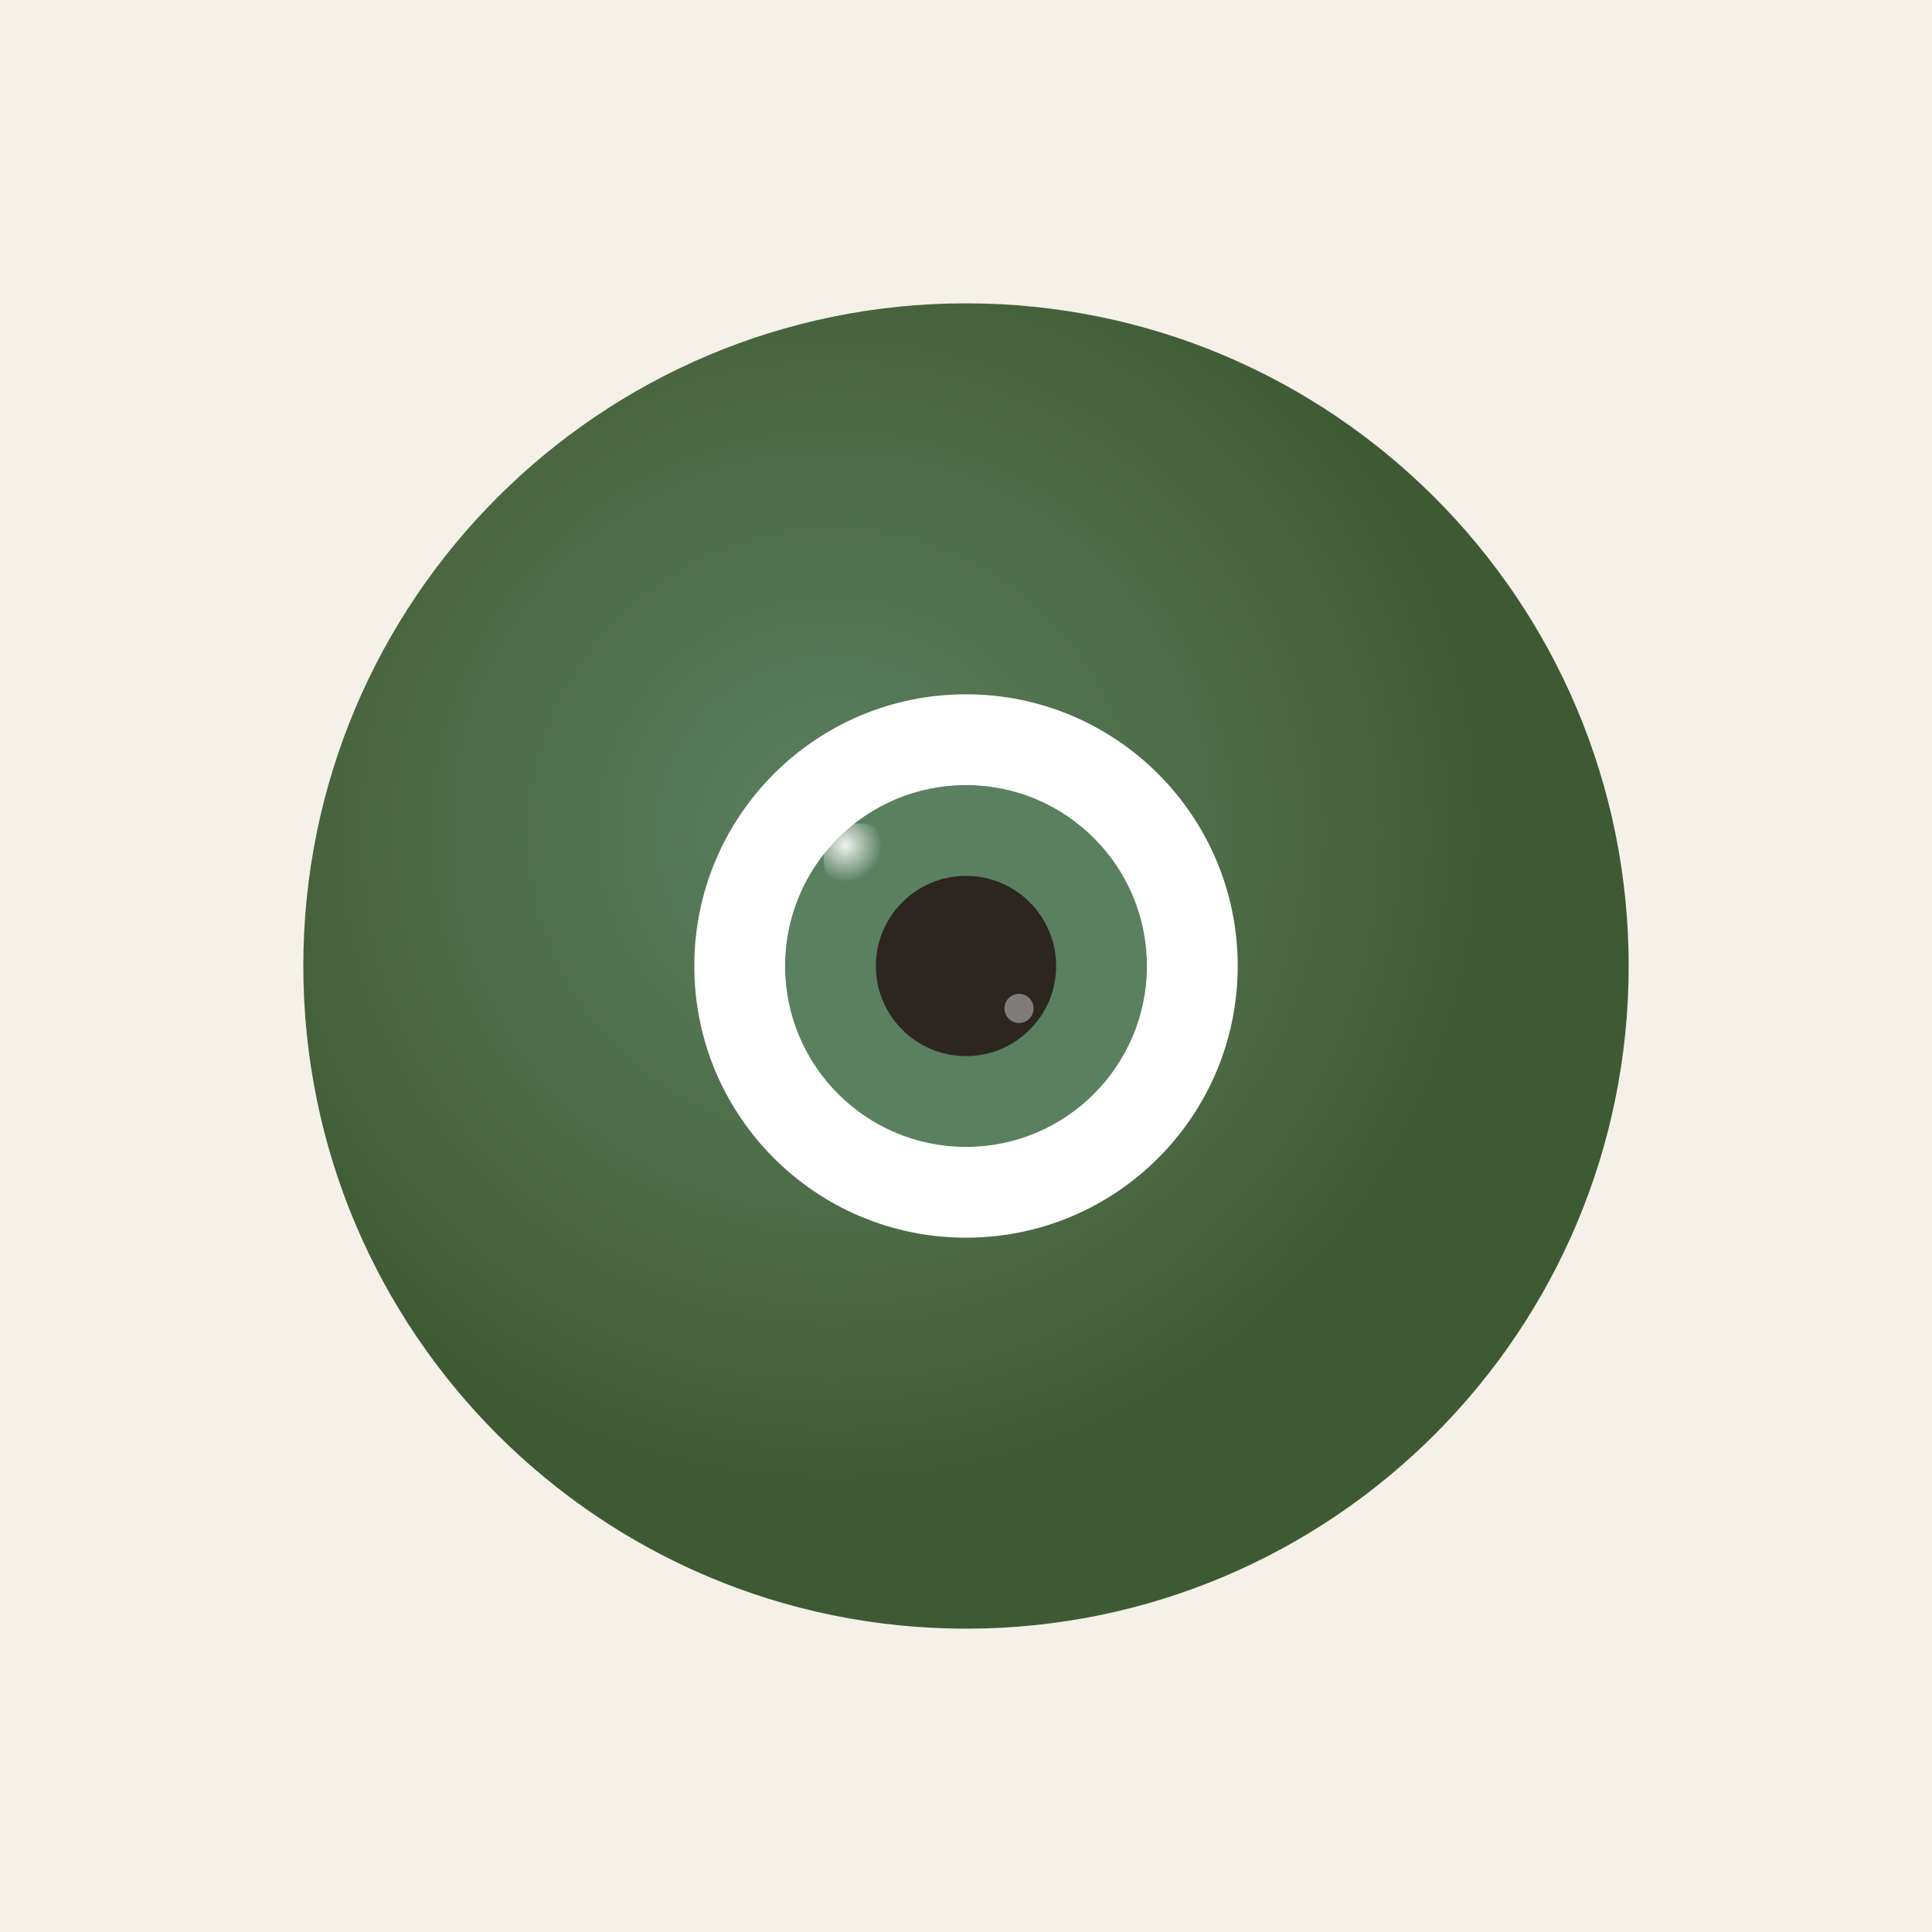
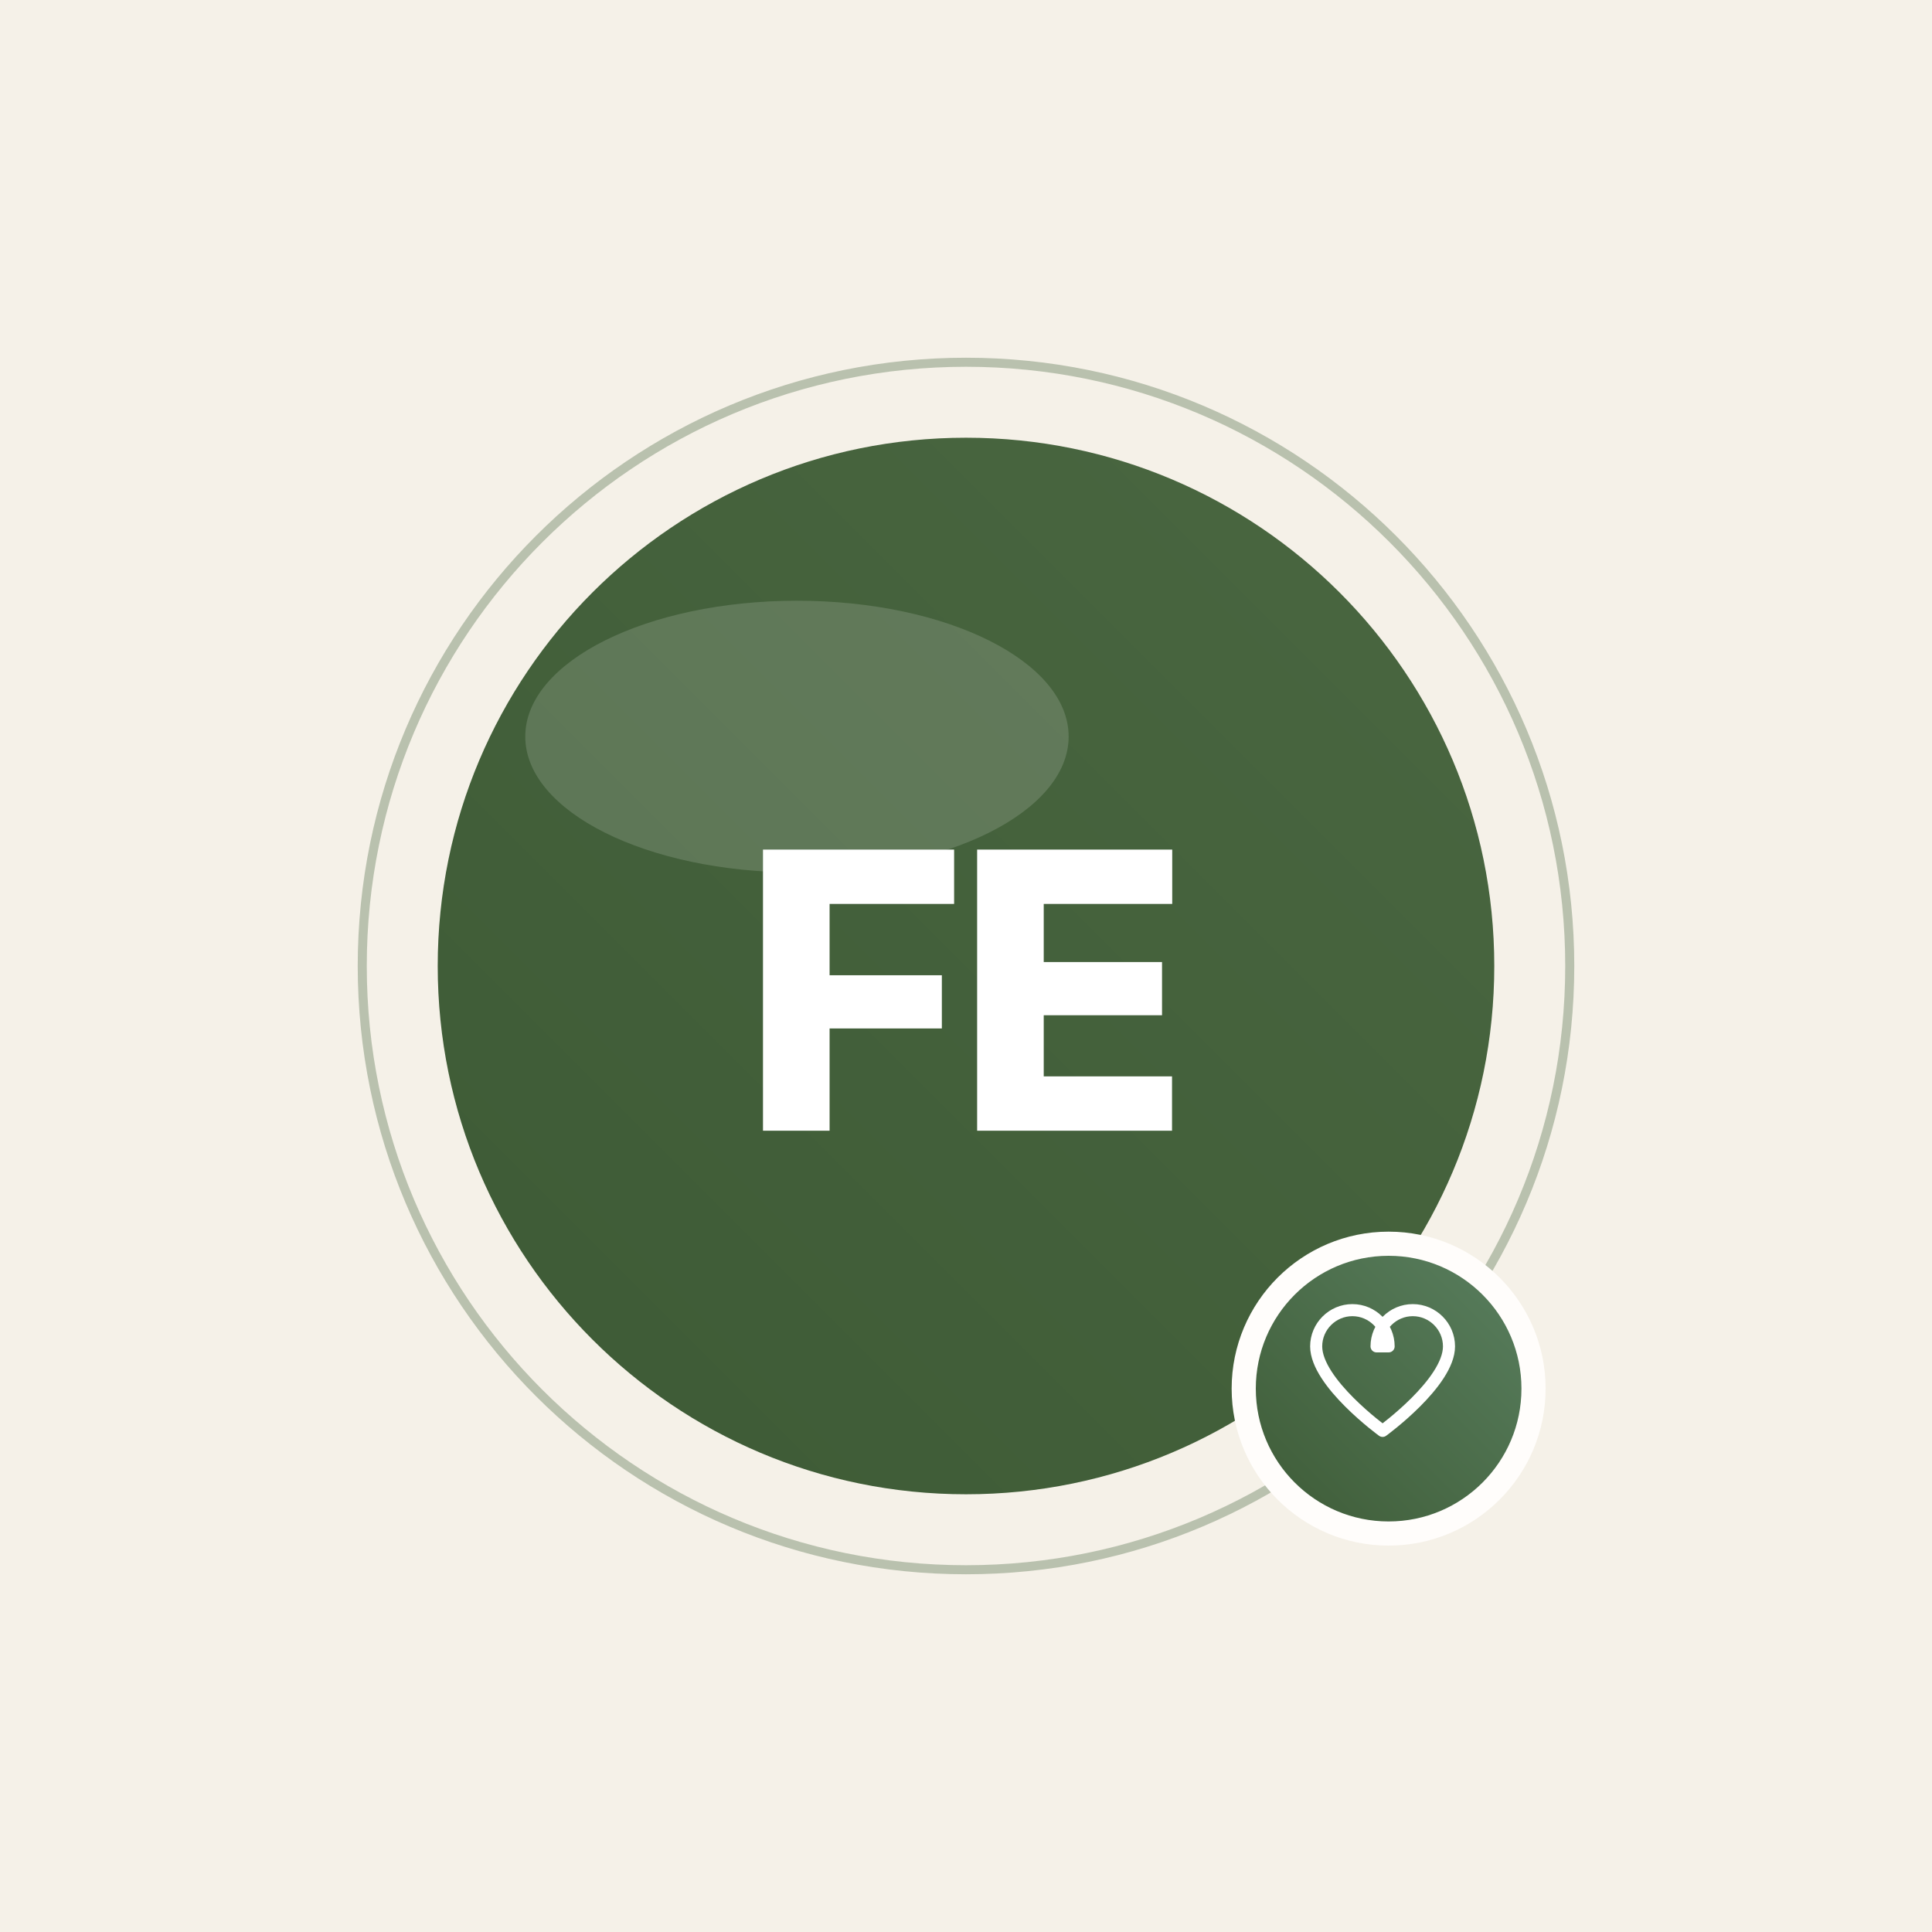
<svg xmlns="http://www.w3.org/2000/svg" viewBox="0 0 512 512" width="512" height="512">
  <defs>
-     <radialGradient id="stoneGrad512" cx="40%" cy="40%">
-       <stop offset="0%" stop-color="#5a8060" />
-       <stop offset="70%" stop-color="#4a6741" />
-       <stop offset="100%" stop-color="#3d5a35" />
-     </radialGradient>
-     <radialGradient id="catchlightGrad512" cx="30%" cy="30%">
-       <stop offset="0%" stop-color="white" stop-opacity="0.9" />
-       <stop offset="100%" stop-color="white" stop-opacity="0" />
-     </radialGradient>
+     <linearGradient id="avatarGradMask" x1="0%" y1="100%" x2="100%" y2="0%">
+       <stop offset="0%" stop-color="#3d5a35" />
+       <stop offset="100%" stop-color="#4a6741" />
+     </linearGradient>
+     <linearGradient id="badgeGradMask" x1="0%" y1="100%" x2="100%" y2="0%">
+       <stop offset="0%" stop-color="#3d5a35" />
+       <stop offset="100%" stop-color="#5a8060" />
+     </linearGradient>
  </defs>
  <rect width="512" height="512" fill="#F5F1E8" />
-   <circle cx="256" cy="256" r="175.616" fill="url(#stoneGrad512)" />
-   <circle cx="256" cy="256" r="72.003" fill="white" />
-   <circle cx="256" cy="256" r="47.943" fill="#5a8060" />
-   <circle cx="256" cy="256" r="23.884" fill="#2c2520" />
-   <circle cx="227.901" cy="227.901" r="9.659" fill="url(#catchlightGrad512)" />
-   <circle cx="270.049" cy="267.239" r="3.864" fill="white" opacity="0.4" />
+   <g transform="translate(51.2, 51.2) scale(0.8)">
+     <circle cx="256" cy="256" r="200" fill="none" stroke="#4a6741" stroke-width="3" opacity="0.35" />
+     <circle cx="256" cy="256" r="175" fill="url(#avatarGradMask)" />
+     <text x="256" y="256" text-anchor="middle" dominant-baseline="central" font-family="'Plus Jakarta Sans', 'SF Pro Display', system-ui, sans-serif" font-size="128" font-weight="800" fill="white" letter-spacing="-4">
+       <tspan dy="8">FE</tspan>
+     </text>
+     <ellipse cx="200" cy="180" rx="90" ry="45" fill="white" opacity="0.15" />
+     <circle cx="396" cy="396" r="48" fill="url(#badgeGradMask)" stroke="#FFFDFB" stroke-width="8" />
+     <path d="M396 382c0-6.6-5.4-12-12-12s-12 5.4-12 12c0 12 22 28 22 28s22-16 22-28c0-6.6-5.4-12-12-12s-12 5.4-12 12z" fill="none" stroke="white" stroke-width="4" stroke-linecap="round" stroke-linejoin="round" />
+   </g>
</svg>
